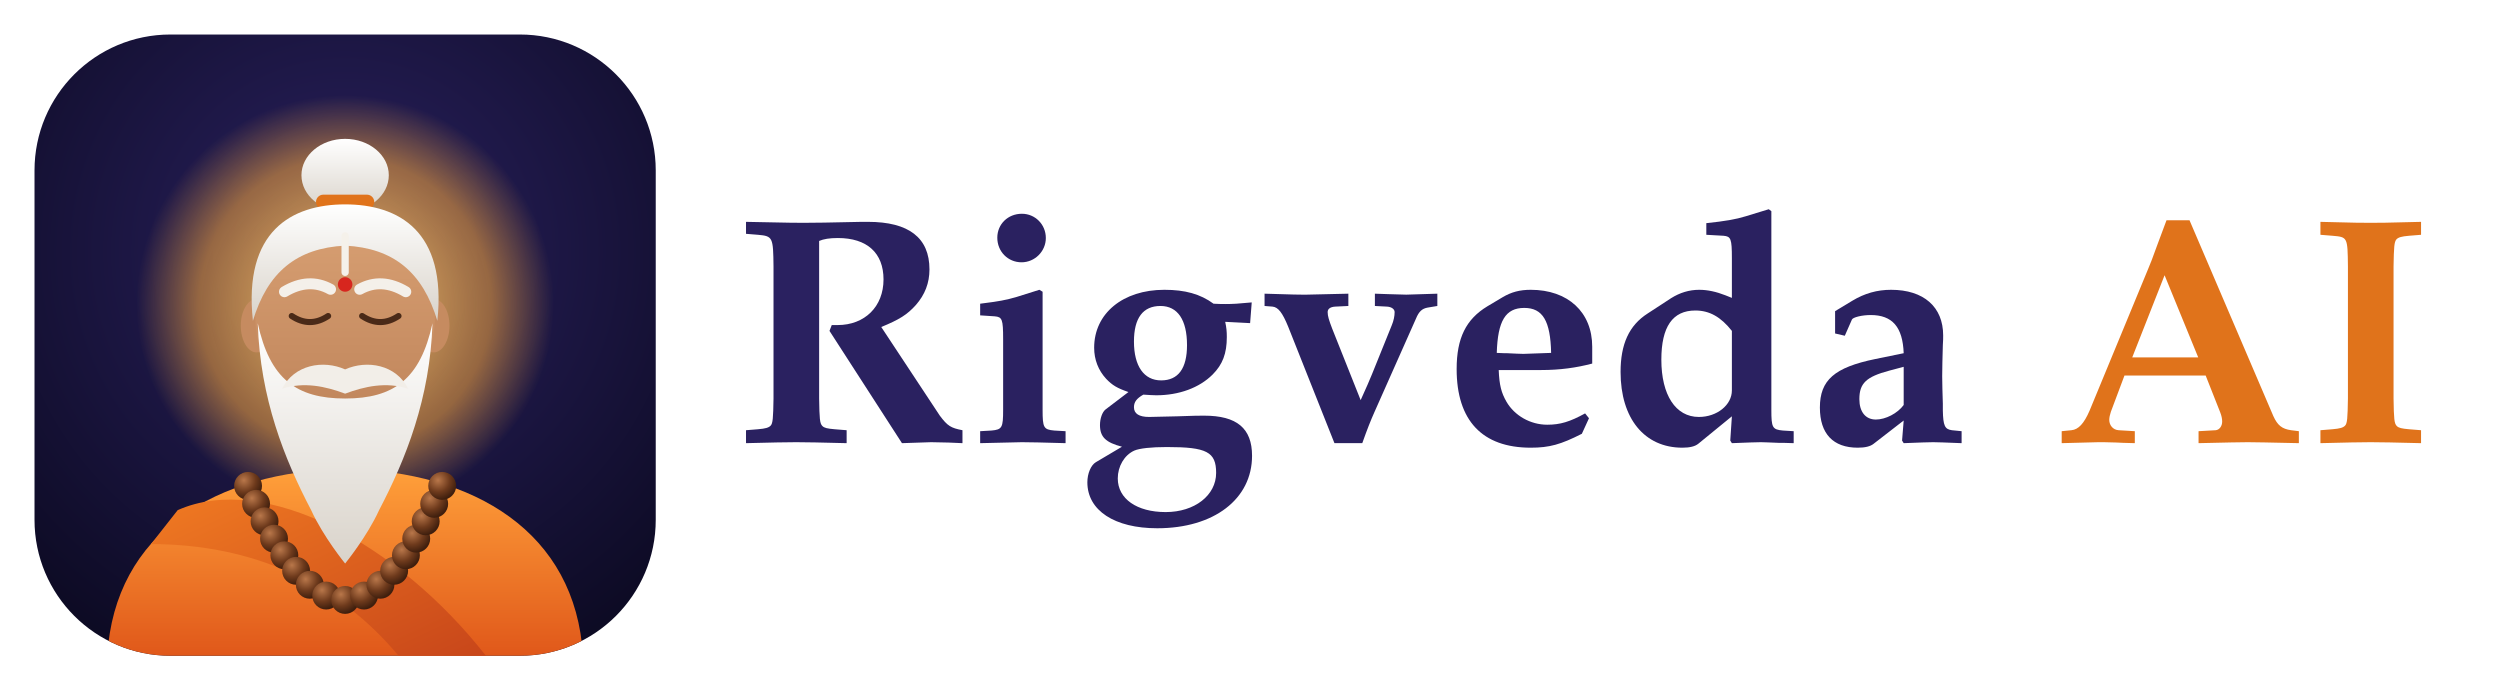
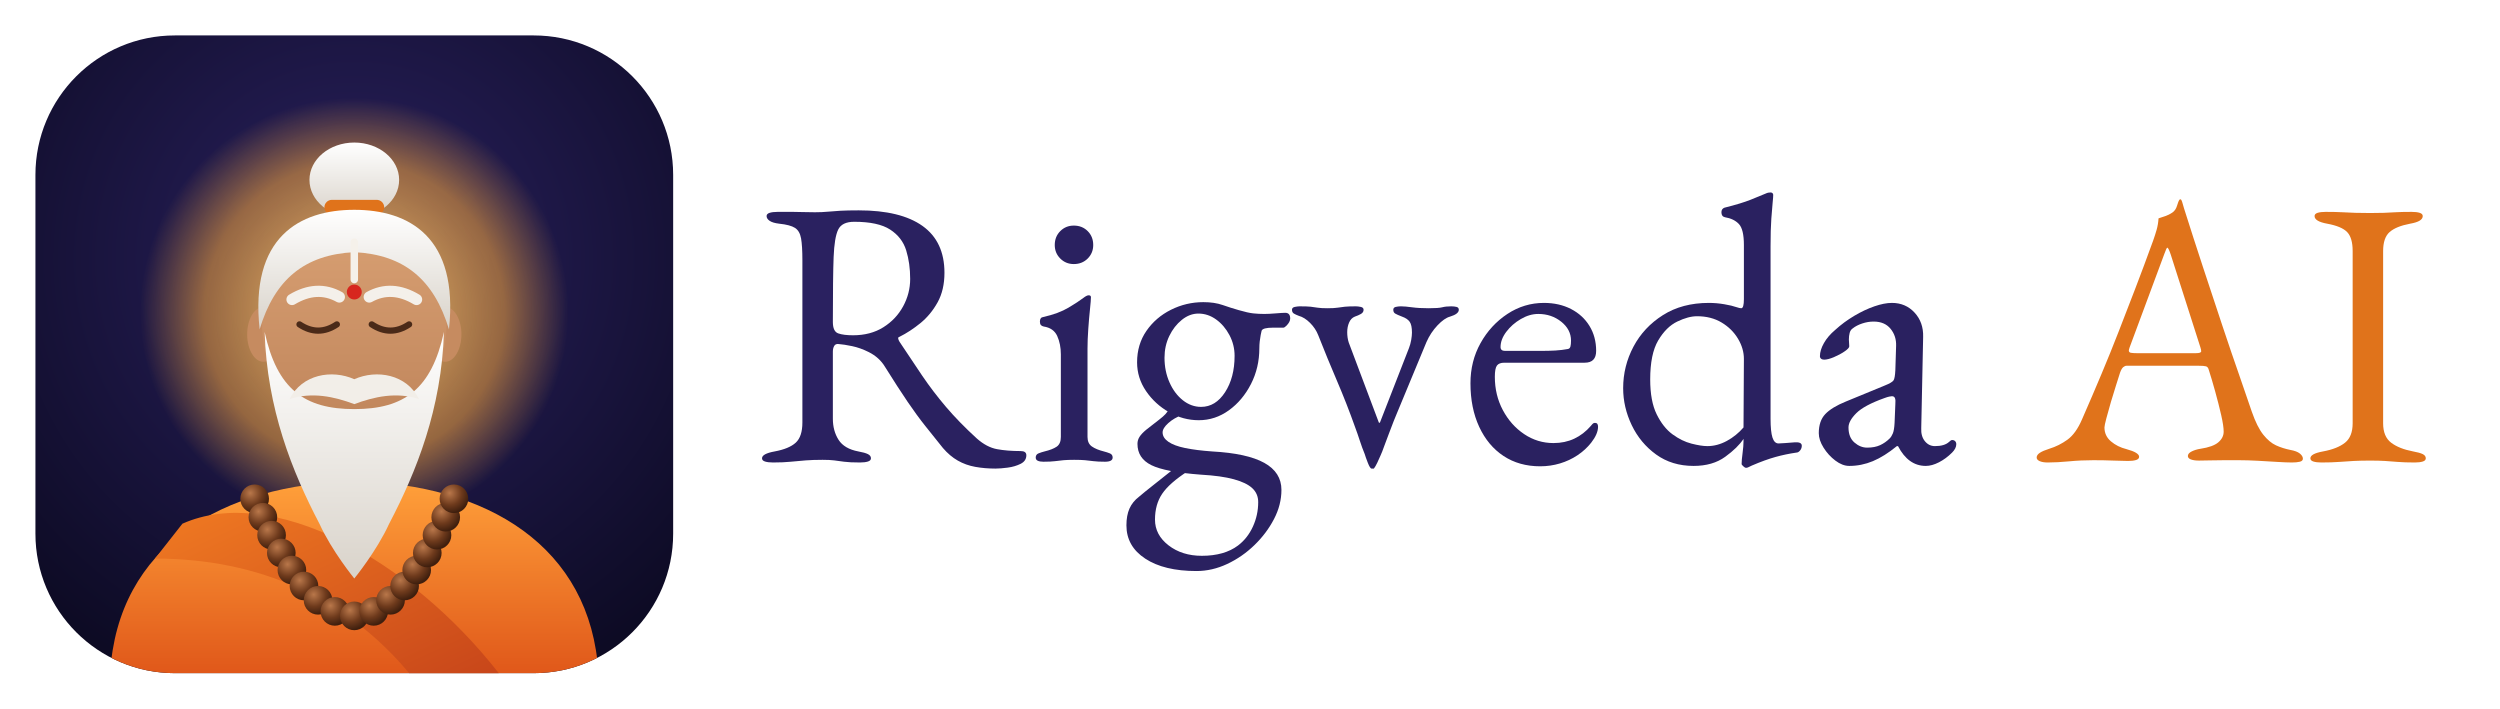
- <svg xmlns="http://www.w3.org/2000/svg" viewBox="0 0 1159 320" role="img" aria-label="Rigveda AI">
+ <svg xmlns="http://www.w3.org/2000/svg" viewBox="0 0 1129 320" role="img" aria-label="Rigveda AI">
  <g transform="translate(16 16) scale(0.5625)">
    <defs>
      <clipPath id="tile">
        <rect width="512" height="512" rx="112" />
      </clipPath>
      <radialGradient id="night" cx="50%" cy="35%" r="75%">
        <stop offset="0" stop-color="#2a2160" />
        <stop offset="1" stop-color="#0c0a22" />
      </radialGradient>
      <radialGradient id="halo" cx="50%" cy="50%" r="50%">
        <stop offset="0" stop-color="#ffd27a" stop-opacity=".95" />
        <stop offset=".7" stop-color="#f6a63a" stop-opacity=".55" />
        <stop offset="1" stop-color="#f6a63a" stop-opacity="0" />
      </radialGradient>
      <linearGradient id="robe" x1="0" y1="0" x2="0" y2="1">
        <stop offset="0" stop-color="#ffa03a" />
        <stop offset="1" stop-color="#e0581a" />
      </linearGradient>
      <linearGradient id="drape" x1="0" y1="0" x2="1" y2="1">
        <stop offset="0" stop-color="#f07a22" />
        <stop offset="1" stop-color="#c8461a" />
      </linearGradient>
      <linearGradient id="skin" x1="0" y1="0" x2="0" y2="1">
        <stop offset="0" stop-color="#d9a174" />
        <stop offset="1" stop-color="#bf845a" />
      </linearGradient>
      <linearGradient id="hair" x1="0" y1="0" x2="0" y2="1">
        <stop offset="0" stop-color="#ffffff" />
        <stop offset="1" stop-color="#d9d3ca" />
      </linearGradient>
      <radialGradient id="bead" cx="35%" cy="30%" r="70%">
        <stop offset="0" stop-color="#b9774a" />
        <stop offset=".6" stop-color="#6e3a1c" />
        <stop offset="1" stop-color="#3f1f0e" />
      </radialGradient>
    </defs>
    <g clip-path="url(#tile)">
      <rect width="512" height="512" fill="url(#night)" />
      <circle cx="256" cy="222" r="172" fill="url(#halo)" />
      <path d="M60 512 C66 410 150 360 256 358 C362 360 446 410 452 512 Z" fill="url(#robe)" />
      <path d="M118 392 C190 360 300 420 372 512 L300 512 C250 452 180 420 96 420 Z" fill="url(#drape)" />
      <rect x="226" y="290" width="60" height="80" rx="20" fill="#bf845a" />
      <ellipse cx="183" cy="240" rx="13" ry="22" fill="#c68b60" />
      <ellipse cx="329" cy="240" rx="13" ry="22" fill="#c68b60" />
      <ellipse cx="256" cy="232" rx="74" ry="88" fill="url(#skin)" />
      <circle cx="176.0" cy="372.0" r="11.5" fill="url(#bead)" />
      <circle cx="182.6" cy="386.8" r="11.5" fill="url(#bead)" />
      <circle cx="189.6" cy="401.2" r="11.5" fill="url(#bead)" />
      <circle cx="197.4" cy="415.5" r="11.5" fill="url(#bead)" />
      <circle cx="205.9" cy="429.2" r="11.5" fill="url(#bead)" />
      <circle cx="215.6" cy="442.0" r="11.5" fill="url(#bead)" />
      <circle cx="226.9" cy="453.5" r="11.5" fill="url(#bead)" />
      <circle cx="240.4" cy="462.4" r="11.5" fill="url(#bead)" />
      <circle cx="256.0" cy="466.0" r="11.5" fill="url(#bead)" />
      <circle cx="271.6" cy="462.4" r="11.5" fill="url(#bead)" />
      <circle cx="285.1" cy="453.5" r="11.5" fill="url(#bead)" />
      <circle cx="296.4" cy="442.0" r="11.5" fill="url(#bead)" />
      <circle cx="306.1" cy="429.2" r="11.5" fill="url(#bead)" />
      <circle cx="314.6" cy="415.5" r="11.5" fill="url(#bead)" />
      <circle cx="322.4" cy="401.2" r="11.5" fill="url(#bead)" />
      <circle cx="329.4" cy="386.8" r="11.5" fill="url(#bead)" />
      <circle cx="336.0" cy="372.0" r="11.5" fill="url(#bead)" />
      <ellipse cx="256" cy="116" rx="36" ry="30" fill="url(#hair)" />
      <rect x="232" y="132" width="48" height="12" rx="6" fill="#e0731b" />
      <path d="M180 236 C172 162 212 140 256 140 C300 140 340 162 332 236 C320 196 296 176 256 174 C216 176 192 196 180 236 Z" fill="url(#hair)" />
      <path d="M184 238 C186 300 206 350 228 392 C238 414 256 436 256 436 C256 436 274 414 284 392 C306 350 326 300 328 238 C318 284 296 300 256 300 C216 300 194 284 184 238 Z" fill="url(#hair)" />
      <path d="M256 276 C238 268 214 272 204 292 C222 286 240 290 256 296 C272 290 290 286 308 292 C298 272 274 268 256 276 Z" fill="#f2eee8" />
      <path d="M212 232 Q227 242 242 232 M270 232 Q285 242 300 232" fill="none" stroke="#4a2a18" stroke-width="5" stroke-linecap="round" />
      <path d="M206 212 Q226 200 244 210 M268 210 Q286 200 306 212" fill="none" stroke="#f4f0ea" stroke-width="9" stroke-linecap="round" />
      <path d="M256 166 L256 196" stroke="#f5f1ea" stroke-width="6" stroke-linecap="round" />
      <circle cx="256" cy="206" r="6" fill="#d7261e" />
    </g>
  </g>
  <g fill="#2a2160">
-     <path transform="translate(340.0 205) scale(0.15 -0.15)" d="M39 37V-3C123 -1 159 0 194 0C230 0 265 -1 350 -3V37L313 40C290 42 281 44 275 50C267 58 266 72 265 135V622C279 628 297 631 323 631C413 631 464 585 464 503C464 419 406 362 322 362H304L297 344L521 -3L611 0C662 -1 671 -1 708 -3V37C672 44 662 50 638 82L457 356C513 379 537 394 564 424C592 456 606 492 606 534C606 632 542 681 416 681C405 681 381 681 347 680C320 679 239 678 216 678C188 678 188 678 39 681V644L76 641C122 637 123 633 124 543V135C123 75 122 58 115 51C109 45 100 42 76 40Z" />
-     <path transform="translate(449.3 205) scale(0.15 -0.15)" d="M34 34V-3L163 0C183 0 231 -1 298 -3V34L263 36C230 39 227 45 227 100V465L217 471L147 449C113 439 89 435 49 430C47 430 41 429 34 428V392L79 389C102 387 105 380 105 319V100C105 45 102 39 69 36ZM163 706C120 706 87 674 87 632C87 589 120 556 162 556C203 556 237 590 237 631C237 673 204 706 163 706Z" />
-     <path transform="translate(500.2 205) scale(0.15 -0.15)" d="M529 368 534 432C493 428 475 427 452 427C445 427 432 427 416 428C375 458 328 471 264 471C136 471 47 398 47 292C47 255 60 222 84 196C103 176 118 167 153 155L82 101C72 93 65 73 65 53C65 16 83 -1 133 -14L52 -62C37 -71 26 -97 26 -124C26 -211 110 -266 242 -266C417 -266 535 -176 535 -42C535 43 488 82 387 82C371 82 358 82 304 80C262 79 229 78 217 78C186 78 170 88 170 108C170 124 178 135 199 147C217 146 227 145 239 145C309 145 372 168 413 209C444 240 457 274 457 325C457 342 456 354 452 372ZM252 421C305 421 334 378 334 300C334 228 307 191 254 191C201 191 170 235 170 311C170 384 198 421 252 421ZM272 -15C395 -15 424 -30 424 -95C424 -164 358 -216 268 -216C179 -216 120 -175 120 -112C120 -75 140 -40 171 -26C187 -19 223 -15 272 -15Z" />
-     <path transform="translate(584.6 205) scale(0.15 -0.15)" d="M227 -3H313C329 42 339 67 351 94L479 382C488 404 498 413 515 416L545 421V459L449 456C398 457 389 458 352 459V421L390 419C404 418 413 411 413 402C413 390 410 375 404 361L343 210C333 186 328 174 308 130L220 351C210 377 206 390 206 402C206 412 214 418 229 419L270 421V459L141 456H128C116 456 107 456 11 459V421L36 419C53 417 66 401 84 357Z" />
-     <path transform="translate(669.0 205) scale(0.15 -0.15)" d="M461 295C461 402 386 471 271 471C237 471 211 464 184 448L137 420C71 380 42 322 42 226C42 67 121 -17 271 -17C329 -17 364 -7 429 26L451 74L439 89C392 63 362 54 322 54C270 54 221 82 196 125C180 153 174 176 172 223H303C361 223 412 230 461 243ZM250 273H246C237 273 220 274 198 275C193 275 184 275 166 276C169 375 193 415 251 415C308 415 332 375 334 276Z" />
-     <path transform="translate(745.0 205) scale(0.15 -0.15)" d="M508 714 500 720 428 698C399 689 365 683 307 677V641L360 638C383 636 386 629 386 568V446L366 454C338 465 311 471 285 471C254 471 225 462 198 445L126 398C68 361 42 303 42 217C42 73 116 -17 233 -17C256 -17 272 -13 282 -5L386 80L381 5L386 -3C438 -1 462 0 476 0C485 0 503 -1 530 -2C536 -2 556 -2 577 -3V34L544 36C511 39 508 45 508 100ZM386 160C386 115 340 78 284 78C212 78 168 146 168 255C168 357 203 407 273 407C317 407 352 387 386 344Z" />
-     <path transform="translate(837.7 205) scale(0.15 -0.15)" d="M299 67 294 5 299 -3C352 -1 375 0 390 0C404 0 426 -1 478 -3V34L448 37C426 40 421 51 420 98V119C419 153 418 181 418 204C418 229 419 262 420 300C421 313 421 323 421 330C421 418 361 471 260 471C217 471 178 460 140 437L87 405V336L117 329L139 379C142 386 170 393 197 393C264 393 296 356 299 275L211 257C85 231 40 192 40 107C40 26 81 -17 157 -17C180 -17 196 -13 206 -5ZM299 115C280 89 243 70 213 70C181 70 162 94 162 133C162 182 183 202 254 221L299 233Z" />
+     <path transform="translate(340.0 208) scale(0.172 -0.172)" d="M637 -21Q609 -21 584.0 -16.5Q559 -12 538.0 0.0Q517 12 499 33Q475 63 453.0 90.5Q431 118 406.5 154.0Q382 190 347 246Q332 271 304 285Q282 296 260.5 300.5Q239 305 225 306Q217 307 213.5 301.0Q210 295 210 286V110Q210 78 225.0 54.5Q240 31 277 24Q294 21 302.0 17.0Q310 13 310 6Q310 0 302.0 -2.5Q294 -5 281 -5Q254 -5 239.5 -3.0Q225 -1 213.5 0.5Q202 2 183 2Q158 2 138.5 0.5Q119 -1 99.5 -3.0Q80 -5 53 -5Q40 -5 32.0 -2.5Q24 0 24 6Q24 18 57 24Q95 31 112.5 47.0Q130 63 130 100V526Q130 564 126.5 583.5Q123 603 110.5 611.0Q98 619 69 622Q52 624 44.0 629.5Q36 635 36 642Q36 648 44.0 650.5Q52 653 65 653Q92 653 105.5 653.0Q119 653 131.0 652.5Q143 652 163 652Q182 652 197.0 653.5Q212 655 230.5 656.0Q249 657 278 657Q388 657 445.5 616.0Q503 575 503 493Q503 448 485.0 415.5Q467 383 440.0 361.0Q413 339 385 325Q381 324 381.5 320.5Q382 317 385 312Q416 265 444.5 223.0Q473 181 507.0 141.0Q541 101 588 58Q614 35 641.0 30.0Q668 25 703 25Q718 25 718 14Q718 -1 703.0 -8.5Q688 -16 669.0 -18.5Q650 -21 637 -21ZM263 329Q309 329 342.5 350.0Q376 371 394.5 405.0Q413 439 413 477Q413 518 402.5 552.0Q392 586 360.5 606.5Q329 627 266 627Q234 627 224.0 606.5Q214 586 212 534Q211 509 210.5 466.5Q210 424 210 364Q210 339 224.0 334.0Q238 329 263 329Z" />
+     <path transform="translate(463.6 208) scale(0.172 -0.172)" d="M44 -3Q35 -3 29.5 -0.5Q24 2 24 8Q24 16 31.5 19.0Q39 22 47 24Q68 29 79.0 36.5Q90 44 90 62V279Q90 306 80.5 327.0Q71 348 45 352Q40 353 37.5 356.0Q35 359 35 365Q35 376 44 377Q84 386 110.0 401.5Q136 417 149 427Q158 434 163 434Q169 434 169 429Q169 421 166.5 397.5Q164 374 162.0 345.5Q160 317 160 294V62Q160 45 171.5 37.0Q183 29 203 24Q211 22 218.5 19.0Q226 16 226 8Q226 -3 206 -3Q187 -3 175.5 -1.5Q164 0 153.5 1.0Q143 2 125 2Q108 2 97.0 1.0Q86 0 75.0 -1.5Q64 -3 44 -3ZM124 516Q103 516 88.5 530.5Q74 545 74 566Q74 588 88.5 602.5Q103 617 124 617Q146 617 160.5 602.5Q175 588 175 566Q175 545 160.5 530.5Q146 516 124 516Z" />
+     <path transform="translate(506.8 208) scale(0.172 -0.172)" d="M195 -290Q110 -290 60.5 -257.5Q11 -225 11 -170Q11 -144 19.0 -126.0Q27 -108 44 -95Q58 -83 81.5 -64.5Q105 -46 130 -26L172 -28Q124 -59 105.0 -87.0Q86 -115 86 -155Q86 -195 121.5 -222.5Q157 -250 209 -250Q268 -250 304 -223Q329 -204 343.0 -173.5Q357 -143 357 -109Q357 -87 341.5 -72.5Q326 -58 293.0 -49.0Q260 -40 207 -37Q113 -30 76.5 -12.0Q40 6 40 44Q40 54 45.5 62.5Q51 71 63 81Q86 99 97.0 107.5Q108 116 113.5 122.0Q119 128 124 137L158 120Q136 112 121.0 98.5Q106 85 106 74Q106 60 121.0 49.5Q136 39 165.0 33.0Q194 27 236 24Q328 19 373.0 -6.0Q418 -31 418 -77Q418 -116 398.5 -153.5Q379 -191 347.0 -222.0Q315 -253 275.5 -271.5Q236 -290 195 -290ZM207 141Q245 141 270.0 179.5Q295 218 295 275Q295 304 281.5 329.5Q268 355 246.5 370.5Q225 386 200 386Q177 386 156.5 369.5Q136 353 123.5 327.0Q111 301 111 270Q111 235 124.0 205.5Q137 176 159.0 158.5Q181 141 207 141ZM201 106Q160 106 123.0 127.0Q86 148 62.5 182.5Q39 217 39 258Q39 305 63.5 340.5Q88 376 128.0 396.0Q168 416 213 416Q242 416 263.5 408.5Q285 401 306 395Q330 388 344.0 386.5Q358 385 373 385Q385 385 403.0 386.5Q421 388 428 388Q441 388 441 373Q441 364 431 354Q426 349 423 349H396Q369 349 366 341Q365 337 363.5 329.5Q362 322 361.0 313.0Q360 304 360 295Q360 244 338.0 201.0Q316 158 280.0 132.0Q244 106 201 106Z" />
+     <path transform="translate(582.6 208) scale(0.172 -0.172)" d="M214 -21Q210 -21 204.0 -5.5Q198 10 196 17Q189 34 183.0 52.5Q177 71 171 87Q149 149 123.5 208.5Q98 268 74 329Q67 347 52.5 361.5Q38 376 23 380Q15 383 10.0 386.0Q5 389 5 396Q5 402 12.5 403.5Q20 405 25 405Q45 405 54.0 404.0Q63 403 72.0 401.5Q81 400 98 400Q116 400 125.0 401.5Q134 403 144.0 404.0Q154 405 173 405Q178 405 185.5 403.5Q193 402 193 396Q193 389 186.0 385.0Q179 381 170 378Q160 374 155.0 362.5Q150 351 150 337Q150 330 151.0 323.0Q152 316 154 310L233 100Q234 99 234.5 99.0Q235 99 236 100L312 295Q316 305 318.0 316.5Q320 328 320 336Q320 356 314.0 364.5Q308 373 294 378Q281 383 276.0 386.0Q271 389 271 396Q271 402 277.5 403.5Q284 405 291 405Q302 405 320.0 402.5Q338 400 364 400Q390 400 399.5 402.5Q409 405 423 405Q431 405 437.0 403.5Q443 402 443 396Q443 385 420 378Q405 374 387.0 355.0Q369 336 358 311L280 123Q278 119 272.0 103.5Q266 88 259.0 69.5Q252 51 247.0 37.5Q242 24 242 24Q242 24 238.0 14.5Q234 5 229.0 -5.5Q224 -16 220 -21Z" />
+     <path transform="translate(658.9 208) scale(0.172 -0.172)" d="M213 -15Q158 -15 117.0 12.0Q76 39 53.0 88.5Q30 138 30 203Q30 261 56.5 308.5Q83 356 127.0 385.0Q171 414 223 414Q263 414 294.0 398.0Q325 382 342.5 353.5Q360 325 360 288Q360 257 330 257H119Q105 257 99.5 249.5Q94 242 94 220Q94 172 115.0 132.5Q136 93 171.0 69.5Q206 46 248 46Q278 46 302.5 57.5Q327 69 346 91Q350 96 352.0 97.5Q354 99 357 99Q365 99 365 89Q365 70 347 47Q332 28 311.0 14.0Q290 0 265.0 -7.5Q240 -15 213 -15ZM121 288H212Q236 288 253.0 289.0Q270 290 286 293Q291 294 292.5 299.5Q294 305 294 315Q294 344 268.5 364.5Q243 385 208 385Q185 385 162.0 371.5Q139 358 124.0 338.0Q109 318 109 298Q109 288 121 288Z" />
+     <path transform="translate(727.0 208) scale(0.172 -0.172)" d="M357 -19Q355 -19 350.5 -15.0Q346 -11 346 -9Q346 1 348.5 19.5Q351 38 351 51V57Q336 34 303.0 10.0Q270 -14 220 -14Q163 -14 121.5 16.0Q80 46 57.5 93.0Q35 140 35 190Q35 248 62.0 299.0Q89 350 139.5 382.0Q190 414 260 414Q280 414 300.5 410.5Q321 407 332 403Q341 400 345 400Q352 400 352 424V566Q352 607 339.0 621.0Q326 635 302 639Q293 641 293 652Q293 661 301 664Q345 675 370.0 685.0Q395 695 409 701Q413 703 416.5 703.5Q420 704 422 704Q428 704 429 698Q429 692 427.5 677.5Q426 663 424.0 635.0Q422 607 422 562V110Q422 76 427.0 60.5Q432 45 443 45Q448 45 460.5 46.0Q473 47 486 48Q504 49 504 39Q504 32 499.5 26.5Q495 21 490 21Q462 17 435.0 9.5Q408 2 373 -13Q365 -17 362.5 -18.0Q360 -19 357 -19ZM256 38Q282 38 307.0 51.5Q332 65 351 87L352 267Q352 294 336.5 320.0Q321 346 293.5 362.5Q266 379 229 379Q206 379 177.0 365.0Q148 351 127.0 315.5Q106 280 106 213Q106 156 123.0 121.5Q140 87 164.5 69.0Q189 51 214.5 44.5Q240 38 256 38Z" />
+     <path transform="translate(815.0 208) scale(0.172 -0.172)" d="M117 -14Q99 -14 80.5 0.0Q62 14 49.5 34.0Q37 54 37 72Q37 104 54.0 122.0Q71 140 108 155L210 197Q230 205 233.5 211.0Q237 217 238 237L240 301Q241 327 225.5 346.0Q210 365 181 365Q166 365 151.0 360.0Q136 355 126 347Q120 343 118.0 335.0Q116 327 116 318Q116 314 116.5 309.0Q117 304 117 300Q117 295 104.5 286.5Q92 278 76.5 271.5Q61 265 51 265Q46 265 43.0 267.5Q40 270 40 274Q40 290 50.5 308.5Q61 327 80 343Q103 364 130.0 380.0Q157 396 183.0 405.0Q209 414 229 414Q265 414 288.5 388.5Q312 363 311 325L306 85Q305 64 315.5 51.0Q326 38 342 38Q367 38 379 49Q384 54 387 54Q392 54 395.0 51.0Q398 48 398 43Q398 32 387 21Q371 5 352.5 -4.5Q334 -14 318 -14Q272 -14 245 38H242Q209 11 179.0 -1.5Q149 -14 117 -14ZM164 34Q184 34 198.0 40.5Q212 47 223 58Q228 63 231.5 71.5Q235 80 236 99L238 148Q239 159 237.0 164.0Q235 169 229 169Q227 169 222.0 168.0Q217 167 209 164Q156 145 135.5 124.5Q115 104 115 87Q115 61 130.5 47.5Q146 34 164 34Z" />
  </g>
  <g fill="#e0731b">
-     <path transform="translate(952.2 205) scale(0.15 -0.15)" d="M469 206 514 92C518 82 520 72 520 64C520 49 511 38 500 37L447 34V-3C533 -1 579 0 599 0C618 0 667 -1 757 -3V34L733 37C705 41 691 52 678 81L419 686H348C334 649 324 622 320 611C306 572 296 546 291 535L110 97C93 58 76 39 54 37L24 34V-3C98 -1 135 0 137 0C147 0 166 0 193 -1C201 -2 220 -2 250 -3V34L200 37C183 38 171 52 171 69C171 76 173 85 176 94L218 206ZM342 516 446 262H242Z" />
-     <path transform="translate(1069.9 205) scale(0.15 -0.15)" d="M350 641V681C230 678 230 678 194 678C159 678 158 678 39 681V641L76 638C123 634 123 634 124 543V135C123 74 122 58 115 51C109 45 100 42 76 40L39 37V-3C123 -1 159 0 194 0C230 0 265 -1 350 -3V37L313 40C290 42 281 44 275 50C267 58 266 72 265 135V543C266 603 267 619 274 627C280 633 289 636 313 638Z" />
+     <path transform="translate(920.1 208) scale(0.172 -0.172)" d="M27 -5Q14 -5 6.0 -1.5Q-2 2 -2 8Q-2 15 6.5 20.5Q15 26 31 31Q57 39 79.0 55.0Q101 71 117 108Q145 172 168.5 228.0Q192 284 213.0 338.0Q234 392 256.5 450.5Q279 509 304 578Q309 592 313.0 606.0Q317 620 318 636Q327 639 336.0 642.0Q345 645 354 651Q363 657 366.5 669.0Q370 681 373 685Q374 686 375.5 686.0Q377 686 378 684Q380 680 381.5 674.0Q383 668 385 662Q409 586 435.0 507.0Q461 428 485.5 354.5Q510 281 530.5 222.5Q551 164 563 128Q577 88 593.0 68.0Q609 48 626.5 40.0Q644 32 664 28Q681 25 689.0 18.5Q697 12 697 5Q697 -1 689.0 -3.0Q681 -5 668 -5Q654 -5 630.0 -3.5Q606 -2 579.0 -0.5Q552 1 529 1Q510 1 490.0 1.0Q470 1 453.0 0.5Q436 0 424 0Q411 0 403.0 3.0Q395 6 395 12Q395 19 405.0 24.0Q415 29 428 31Q461 36 475.0 48.0Q489 60 489 76Q489 91 482.5 119.5Q476 148 467.0 180.5Q458 213 450 238Q448 246 442.5 247.5Q437 249 423 249H234Q230 249 225.5 245.5Q221 242 217 231Q214 221 207.0 199.5Q200 178 193.0 154.0Q186 130 181.0 111.0Q176 92 176 87Q176 65 193.0 50.5Q210 36 234 30Q267 21 267 10Q267 4 259.0 1.5Q251 -1 238 -1Q225 -1 200.0 0.0Q175 1 147 1Q114 1 83.0 -2.0Q52 -5 27 -5ZM261 282H416Q430 282 430 287Q430 289 429.5 291.5Q429 294 428 297L350 541Q344 559 341 559Q339 559 333 542L242 297Q240 291 240 289Q240 284 245.5 283.0Q251 282 261 282Z" />
+     <path transform="translate(1040.1 208) scale(0.172 -0.172)" d="M48 -5Q35 -5 27.0 -2.5Q19 0 19 6Q19 18 52 24Q90 31 110.0 47.0Q130 63 130 98V550Q130 585 115.5 600.0Q101 615 63 622Q30 628 30 642Q30 648 38.0 650.5Q46 653 59 653Q86 653 103.5 652.0Q121 651 137.0 650.5Q153 650 176 650Q198 650 212.0 650.5Q226 651 242.0 652.0Q258 653 285 653Q298 653 306.0 650.5Q314 648 314 642Q314 635 306.0 630.0Q298 625 281 622Q244 615 227.0 600.0Q210 585 210 550V98Q210 63 231.0 47.0Q252 31 289 24Q306 21 314.0 17.0Q322 13 322 6Q322 0 314.0 -2.5Q306 -5 293 -5Q266 -5 248.5 -3.5Q231 -2 215.0 -1.0Q199 0 176 0Q151 0 132.5 -1.0Q114 -2 94.5 -3.5Q75 -5 48 -5Z" />
  </g>
</svg>
